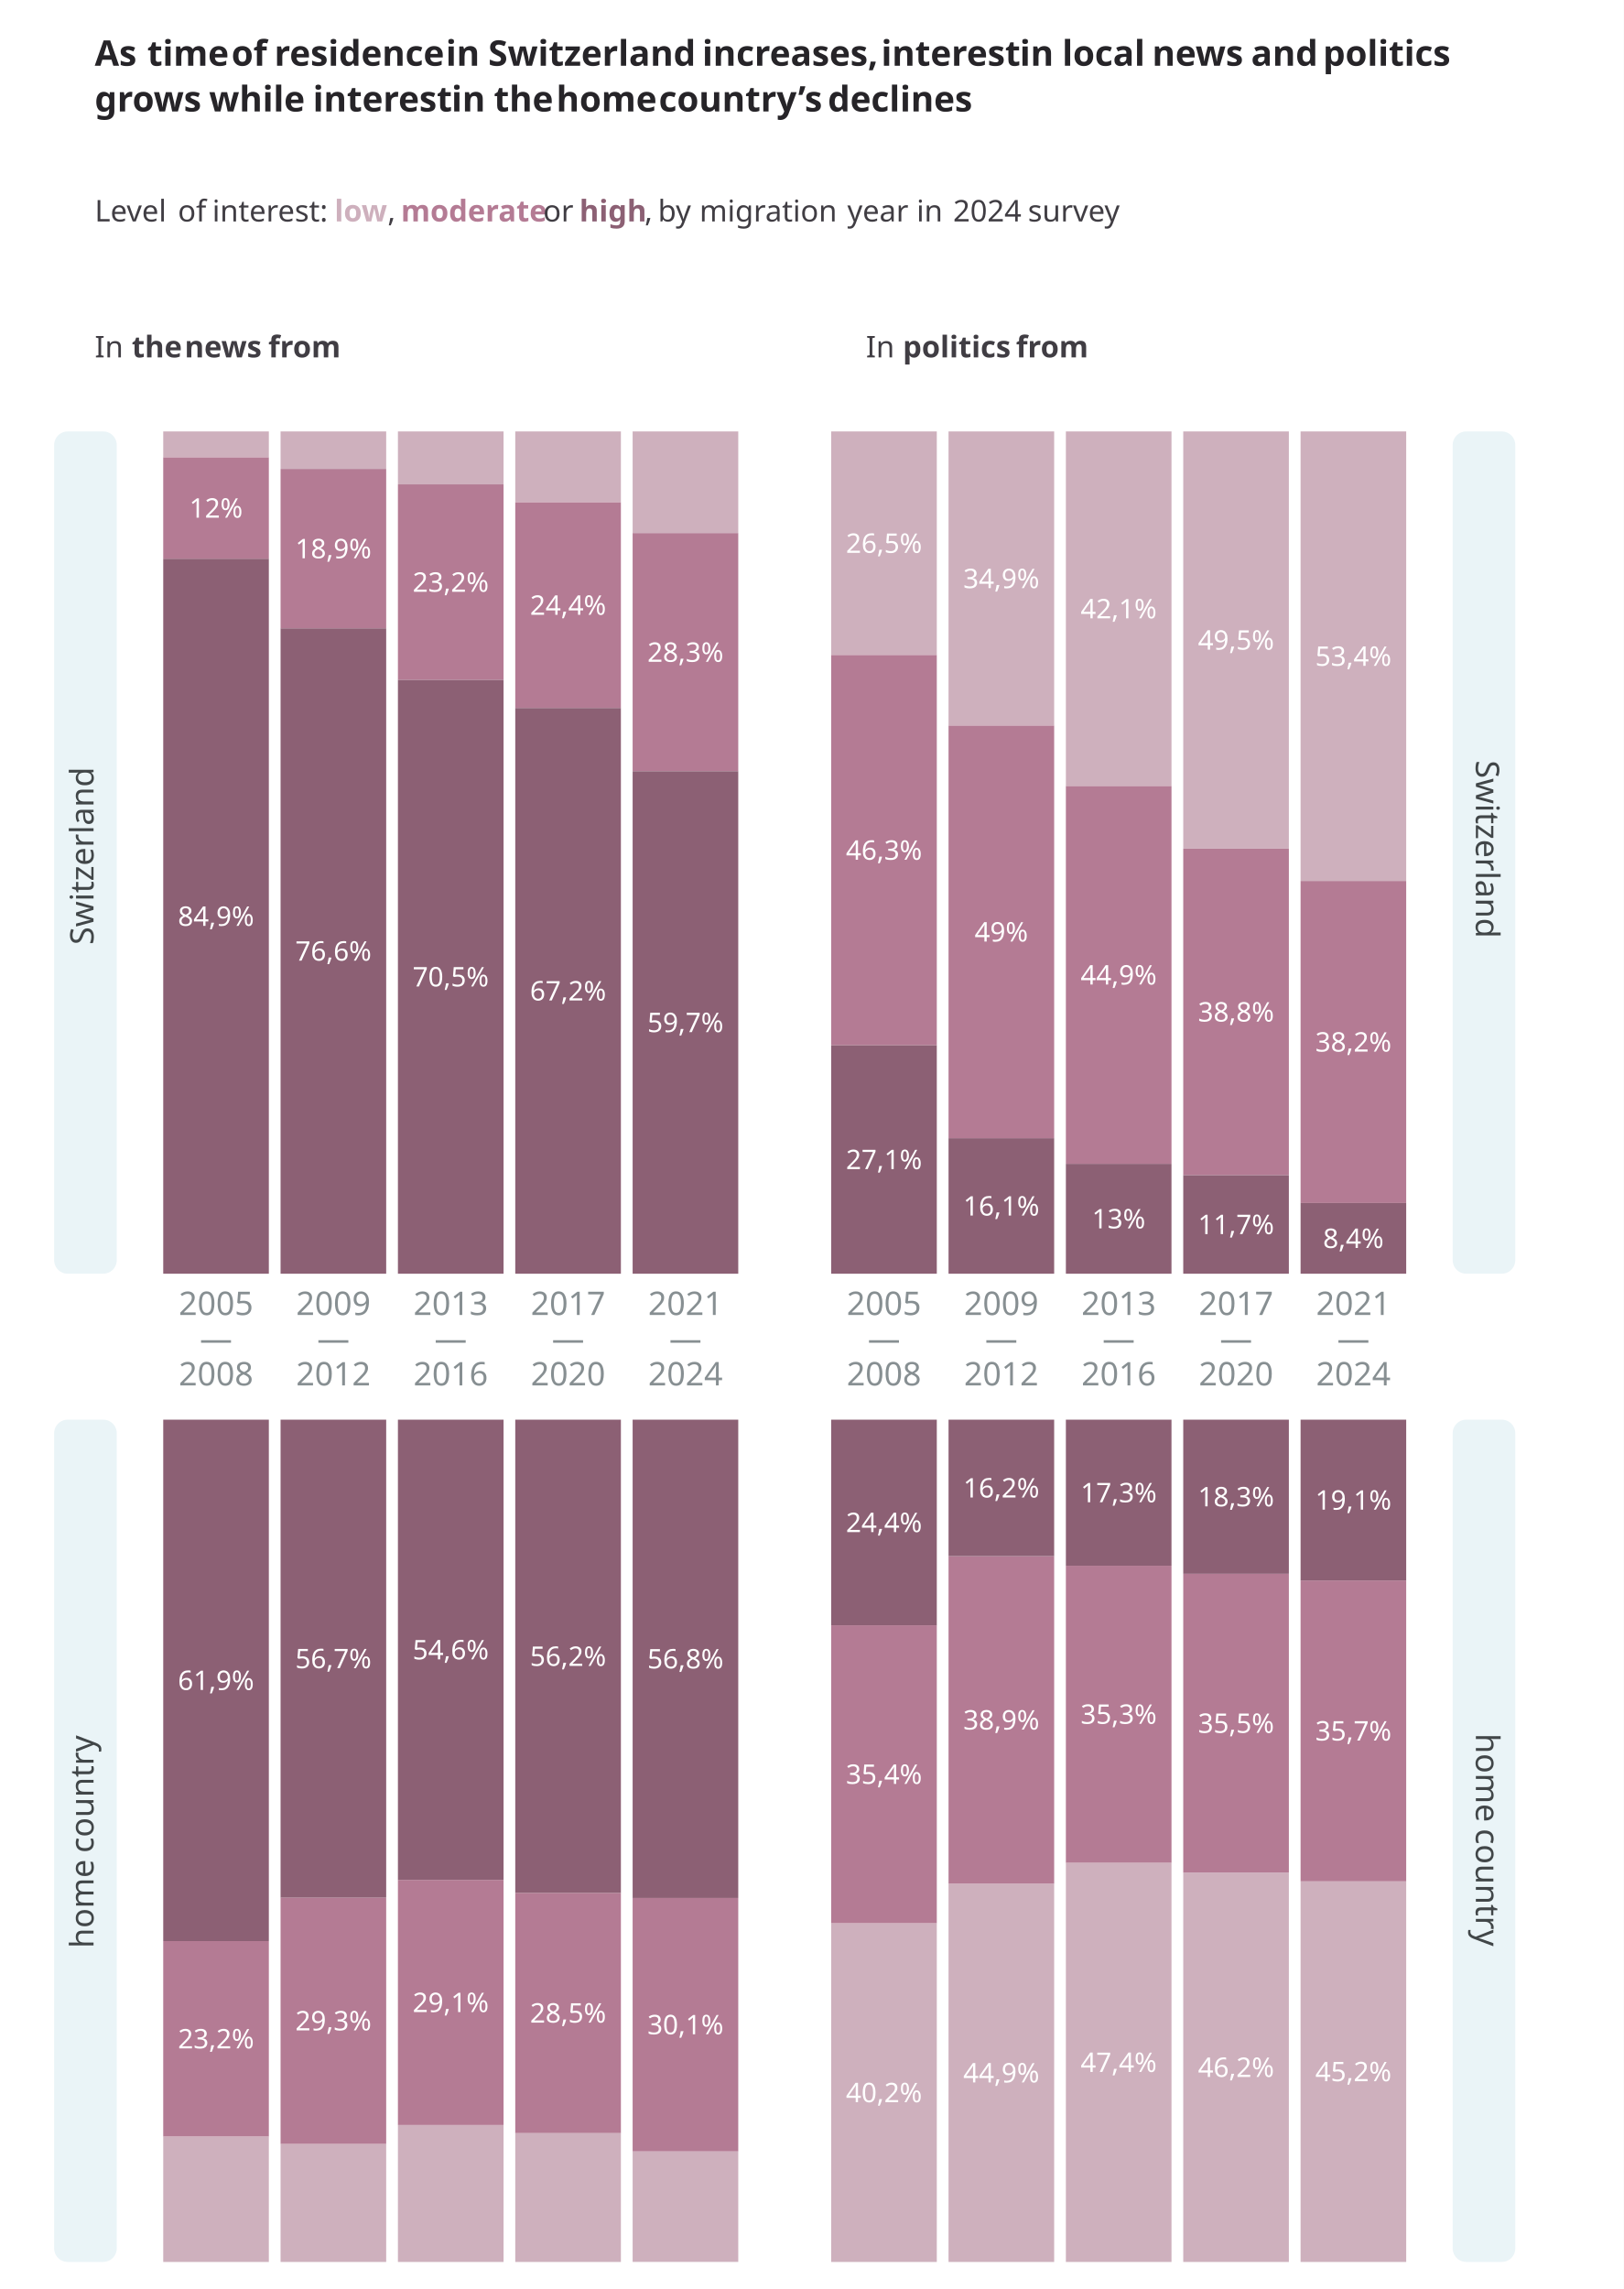
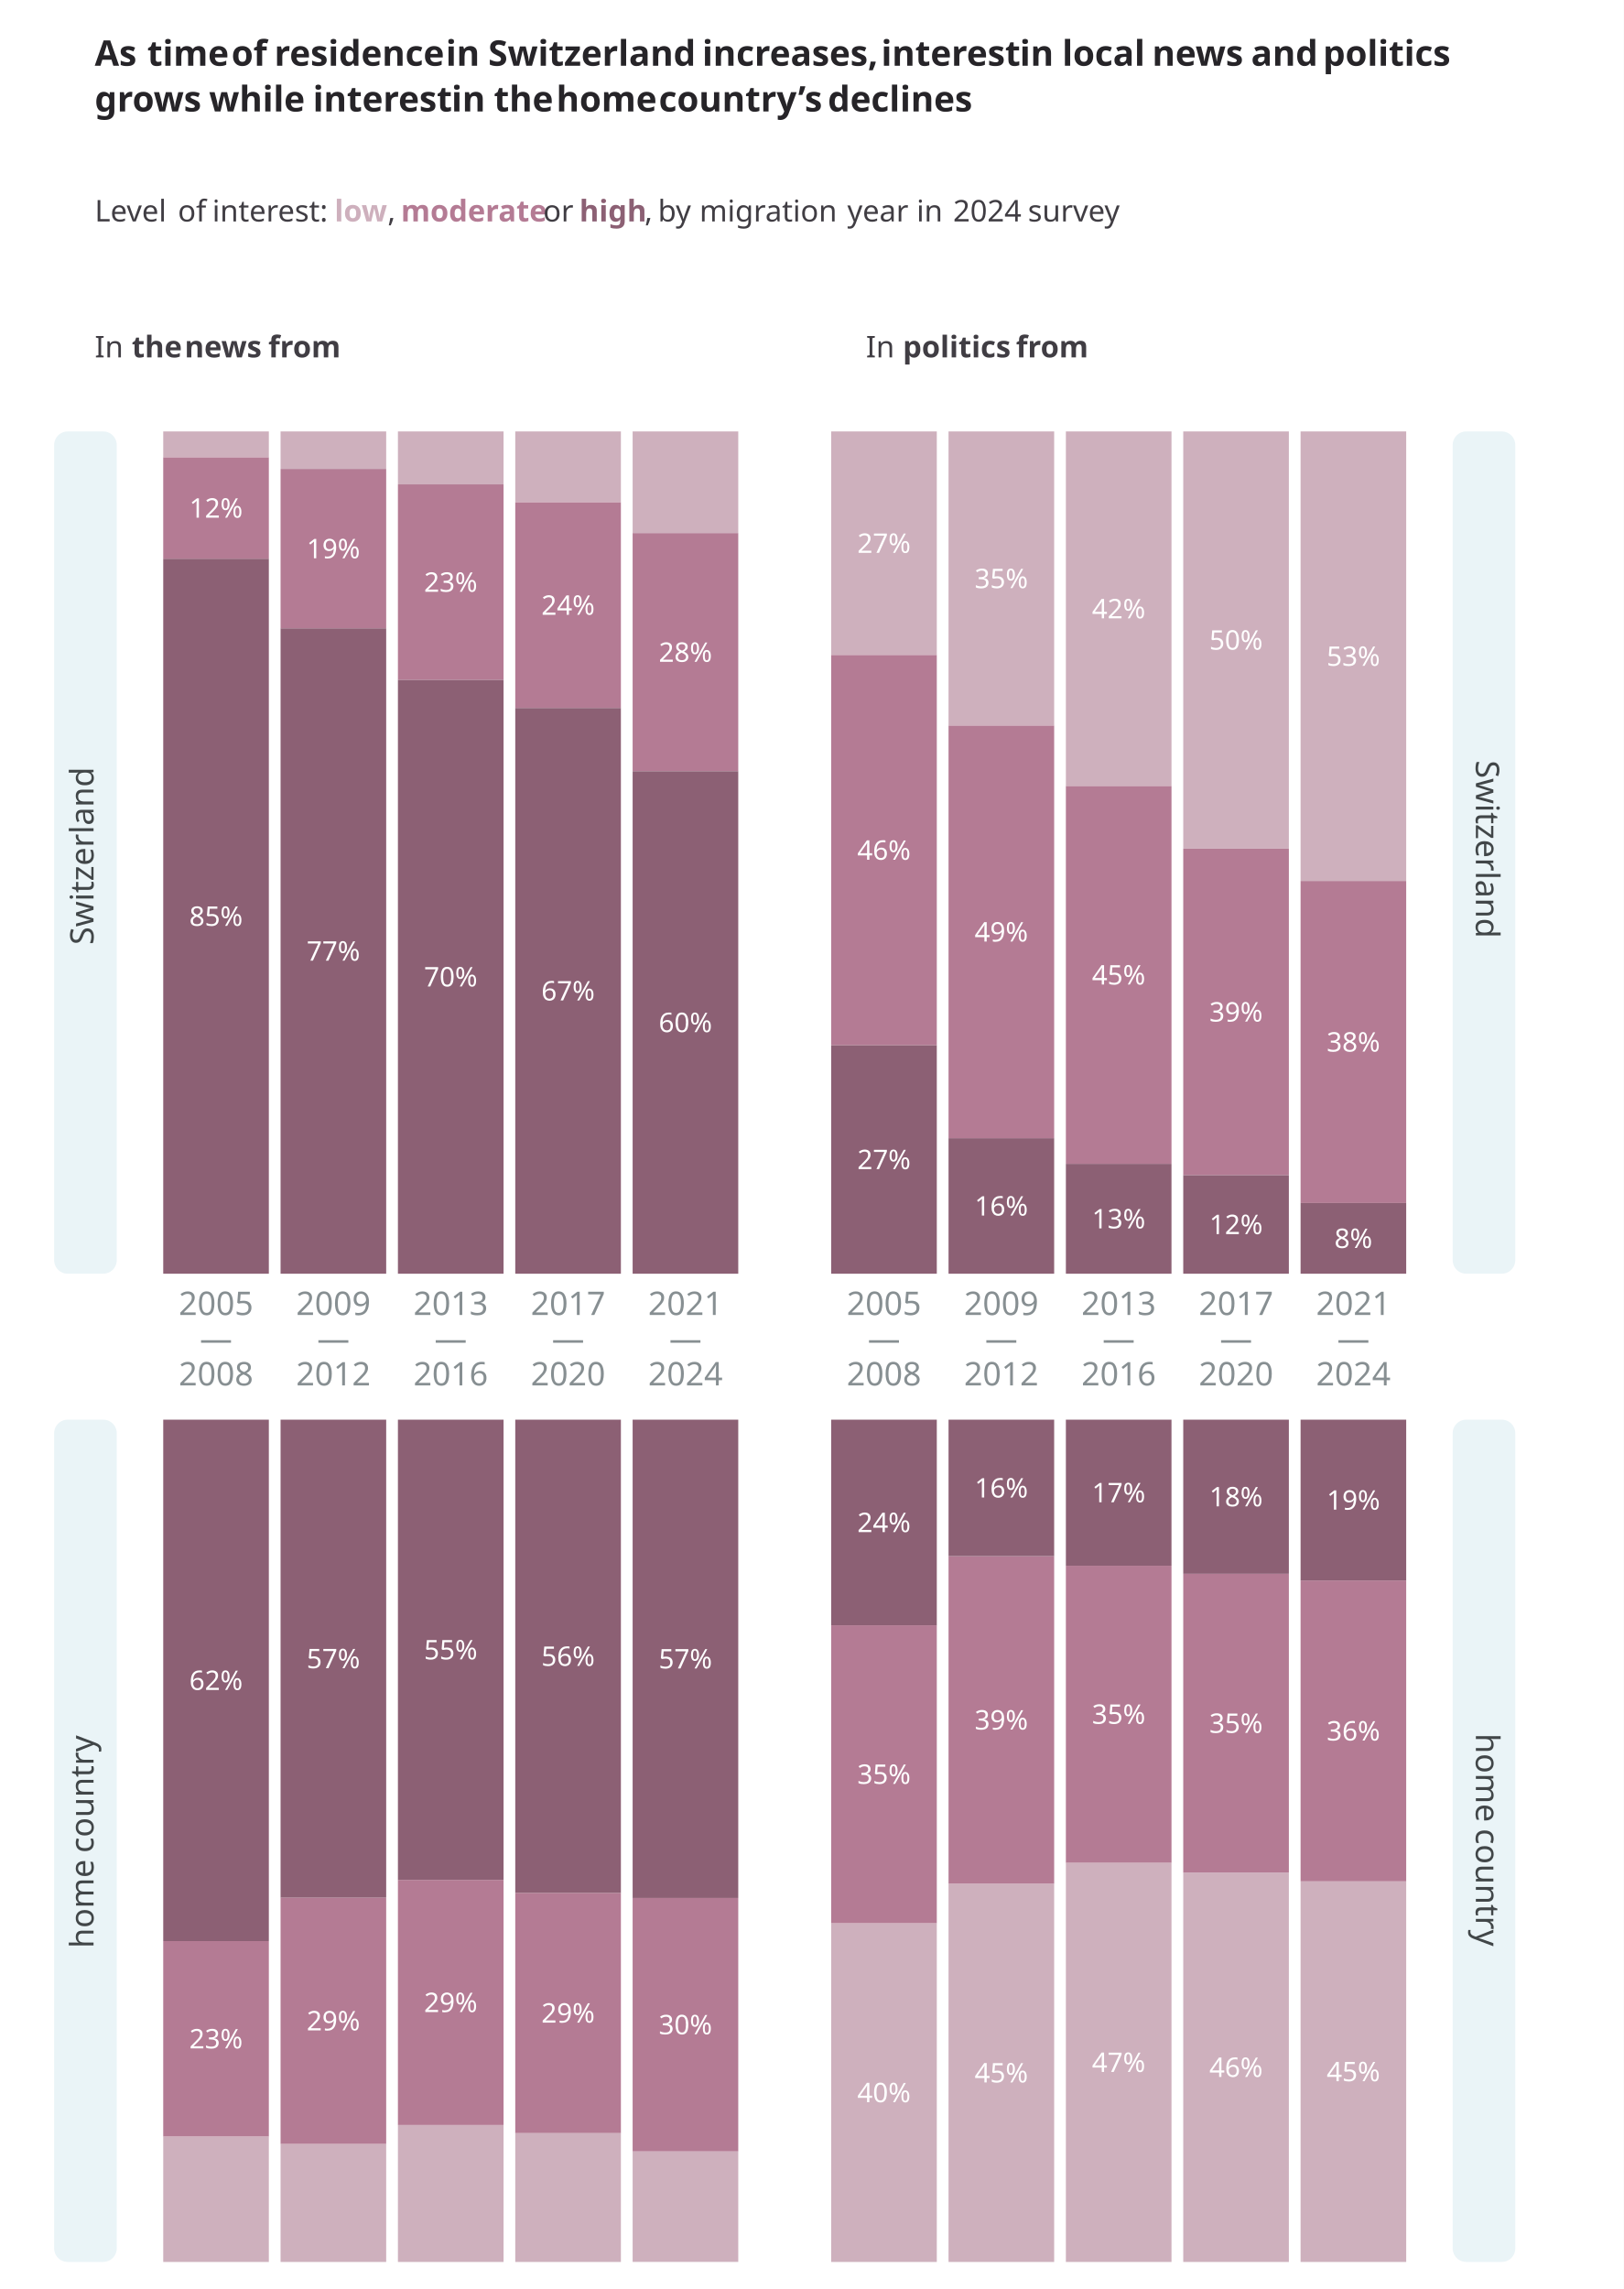
<svg xmlns="http://www.w3.org/2000/svg" width="597.60pt" height="842.40pt" viewBox="0 0 597.60 842.40">
  <g class="svglite">
    <defs>
      <style type="text/css">
    .svglite line, .svglite polyline, .svglite polygon, .svglite path, .svglite rect, .svglite circle {
      fill: none;
      stroke: #000000;
      stroke-linecap: round;
      stroke-linejoin: round;
      stroke-miterlimit: 10.00;
    }
    .svglite text {
      white-space: pre;
    }
    .svglite g.glyphgroup path {
      fill: inherit;
      stroke: none;
    }
  </style>
    </defs>
    <rect width="100%" height="100%" style="stroke: none; fill: #FFFFFF;" />
    <defs>
      <clipPath id="cpMC4wMHw1OTcuNjB8MC4wMHw4NDIuNDA=">
        <rect x="0.00" y="0.00" width="597.60" height="842.40" />
      </clipPath>
    </defs>
    <g clip-path="url(#cpMC4wMHw1OTcuNjB8MC4wMHw4NDIuNDA=)">
      <rect x="0.00" y="0.00" width="597.60" height="842.40" style="stroke-width: 0.00; stroke: none; fill: #FFFFFF;" />
    </g>
    <defs>
      <clipPath id="cpNTcuOTJ8NTE5Ljc2fDE1OC43OHw4MzIuNDQ=">
        <rect x="57.92" y="158.78" width="461.84" height="673.66" />
      </clipPath>
    </defs>
    <g clip-path="url(#cpNTcuOTJ8NTE5Ljc2fDE1OC43OHw4MzIuNDQ=)">
</g>
    <g clip-path="url(#cpMC4wMHw1OTcuNjB8MC4wMHw4NDIuNDA=)">
</g>
    <defs>
      <clipPath id="cpNTcuOTJ8MjczLjg5fDE1OC43OHw4MzIuNDQ=">
        <rect x="57.92" y="158.78" width="215.98" height="673.66" />
      </clipPath>
    </defs>
    <g clip-path="url(#cpNTcuOTJ8MjczLjg5fDE1OC43OHw4MzIuNDQ=)">
</g>
    <g clip-path="url(#cpMC4wMHw1OTcuNjB8MC4wMHw4NDIuNDA=)">
</g>
    <g clip-path="url(#cpNTcuOTJ8MjczLjg5fDE1OC43OHw4MzIuNDQ=)">
</g>
    <g clip-path="url(#cpMC4wMHw1OTcuNjB8MC4wMHw4NDIuNDA=)">
</g>
    <defs>
      <clipPath id="cpOS45NnwyOTMuODJ8MTA4Ljc2fDUyMi40Ng==">
        <rect x="9.96" y="108.76" width="283.86" height="413.70" />
      </clipPath>
    </defs>
    <g clip-path="url(#cpOS45NnwyOTMuODJ8MTA4Ljc2fDUyMi40Ng==)">
      <rect x="9.96" y="108.76" width="283.86" height="413.70" style="stroke-width: 0.00; stroke: none; fill: #FFFFFF;" />
    </g>
    <g clip-path="url(#cpMC4wMHw1OTcuNjB8MC4wMHw4NDIuNDA=)">
</g>
    <defs>
      <clipPath id="cpOS45NnwyOTMuODJ8NTIyLjQ2fDgzNy40Mg==">
        <rect x="9.96" y="522.46" width="283.86" height="314.96" />
      </clipPath>
    </defs>
    <g clip-path="url(#cpOS45NnwyOTMuODJ8NTIyLjQ2fDgzNy40Mg==)">
      <rect x="9.96" y="522.46" width="283.86" height="314.96" style="stroke-width: 0.00; stroke: none; fill: #FFFFFF;" />
    </g>
    <g clip-path="url(#cpMC4wMHw1OTcuNjB8MC4wMHw4NDIuNDA=)">
</g>
    <defs>
      <clipPath id="cpNTcuOTJ8MjczLjg5fDE1OC43OHw0NjguNzY=">
        <rect x="57.92" y="158.78" width="215.98" height="309.98" />
      </clipPath>
    </defs>
    <g clip-path="url(#cpNTcuOTJ8MjczLjg5fDE1OC43OHw0NjguNzY=)">
      <rect x="57.92" y="158.78" width="215.98" height="309.98" style="stroke-width: 0.00; stroke: none; fill: #FFFFFF;" />
      <rect x="60.08" y="158.78" width="38.88" height="9.53" style="stroke-width: 1.16; stroke: none; stroke-linecap: butt; stroke-linejoin: miter; fill: #CEB0BD;" />
      <rect x="60.08" y="168.31" width="38.88" height="37.32" style="stroke-width: 1.16; stroke: none; stroke-linecap: butt; stroke-linejoin: miter; fill: #B47B94;" />
      <rect x="60.08" y="205.63" width="38.88" height="263.13" style="stroke-width: 1.16; stroke: none; stroke-linecap: butt; stroke-linejoin: miter; fill: #8C6074;" />
      <rect x="103.27" y="158.78" width="38.88" height="13.80" style="stroke-width: 1.16; stroke: none; stroke-linecap: butt; stroke-linejoin: miter; fill: #CEB0BD;" />
      <rect x="103.27" y="172.58" width="38.88" height="58.66" style="stroke-width: 1.16; stroke: none; stroke-linecap: butt; stroke-linejoin: miter; fill: #B47B94;" />
      <rect x="103.27" y="231.24" width="38.88" height="237.51" style="stroke-width: 1.16; stroke: none; stroke-linecap: butt; stroke-linejoin: miter; fill: #8C6074;" />
      <rect x="146.47" y="158.78" width="38.88" height="19.48" style="stroke-width: 1.16; stroke: none; stroke-linecap: butt; stroke-linejoin: miter; fill: #CEB0BD;" />
      <rect x="146.47" y="178.26" width="38.88" height="71.97" style="stroke-width: 1.16; stroke: none; stroke-linecap: butt; stroke-linejoin: miter; fill: #B47B94;" />
      <rect x="146.47" y="250.23" width="38.88" height="218.53" style="stroke-width: 1.16; stroke: none; stroke-linecap: butt; stroke-linejoin: miter; fill: #8C6074;" />
      <rect x="189.66" y="158.78" width="38.88" height="26.08" style="stroke-width: 1.16; stroke: none; stroke-linecap: butt; stroke-linejoin: miter; fill: #CEB0BD;" />
      <rect x="189.66" y="184.86" width="38.88" height="75.69" style="stroke-width: 1.16; stroke: none; stroke-linecap: butt; stroke-linejoin: miter; fill: #B47B94;" />
      <rect x="189.66" y="260.55" width="38.88" height="208.20" style="stroke-width: 1.16; stroke: none; stroke-linecap: butt; stroke-linejoin: miter; fill: #8C6074;" />
      <rect x="232.86" y="158.78" width="38.88" height="37.41" style="stroke-width: 1.16; stroke: none; stroke-linecap: butt; stroke-linejoin: miter; fill: #CEB0BD;" />
      <rect x="232.86" y="196.19" width="38.88" height="87.65" style="stroke-width: 1.16; stroke: none; stroke-linecap: butt; stroke-linejoin: miter; fill: #B47B94;" />
      <rect x="232.86" y="283.84" width="38.88" height="184.91" style="stroke-width: 1.16; stroke: none; stroke-linecap: butt; stroke-linejoin: miter; fill: #8C6074;" />
      <text x="79.51" y="190.51" text-anchor="middle" style="font-size: 9.96px;fill: #FFFFFF; font-family: &quot;Roboto Slab&quot;;">12%</text>
-       <text x="79.51" y="340.73" text-anchor="middle" style="font-size: 9.96px;fill: #FFFFFF; font-family: &quot;Roboto Slab&quot;;">84,9%</text>
-       <text x="122.71" y="205.45" text-anchor="middle" style="font-size: 9.96px;fill: #FFFFFF; font-family: &quot;Roboto Slab&quot;;">18,9%</text>
-       <text x="122.71" y="353.54" text-anchor="middle" style="font-size: 9.96px;fill: #FFFFFF; font-family: &quot;Roboto Slab&quot;;">76,6%</text>
-       <text x="165.90" y="217.78" text-anchor="middle" style="font-size: 9.96px;fill: #FFFFFF; font-family: &quot;Roboto Slab&quot;;">23,2%</text>
-       <text x="165.90" y="363.03" text-anchor="middle" style="font-size: 9.96px;fill: #FFFFFF; font-family: &quot;Roboto Slab&quot;;">70,5%</text>
-       <text x="209.10" y="226.25" text-anchor="middle" style="font-size: 9.96px;fill: #FFFFFF; font-family: &quot;Roboto Slab&quot;;">24,4%</text>
-       <text x="209.10" y="368.19" text-anchor="middle" style="font-size: 9.96px;fill: #FFFFFF; font-family: &quot;Roboto Slab&quot;;">67,2%</text>
-       <text x="252.30" y="243.56" text-anchor="middle" style="font-size: 9.96px;fill: #FFFFFF; font-family: &quot;Roboto Slab&quot;;">28,3%</text>
-       <text x="252.30" y="379.84" text-anchor="middle" style="font-size: 9.96px;fill: #FFFFFF; font-family: &quot;Roboto Slab&quot;;">59,7%</text>
+       <text x="79.51" y="340.73" text-anchor="middle" style="font-size: 9.96px;fill: #FFFFFF; font-family: &quot;Roboto Slab&quot;;">85%</text>
+       <text x="122.71" y="205.45" text-anchor="middle" style="font-size: 9.96px;fill: #FFFFFF; font-family: &quot;Roboto Slab&quot;;">19%</text>
+       <text x="122.71" y="353.54" text-anchor="middle" style="font-size: 9.96px;fill: #FFFFFF; font-family: &quot;Roboto Slab&quot;;">77%</text>
+       <text x="165.90" y="217.78" text-anchor="middle" style="font-size: 9.96px;fill: #FFFFFF; font-family: &quot;Roboto Slab&quot;;">23%</text>
+       <text x="165.90" y="363.03" text-anchor="middle" style="font-size: 9.96px;fill: #FFFFFF; font-family: &quot;Roboto Slab&quot;;">70%</text>
+       <text x="209.10" y="226.25" text-anchor="middle" style="font-size: 9.96px;fill: #FFFFFF; font-family: &quot;Roboto Slab&quot;;">24%</text>
+       <text x="209.10" y="368.19" text-anchor="middle" style="font-size: 9.96px;fill: #FFFFFF; font-family: &quot;Roboto Slab&quot;;">67%</text>
+       <text x="252.30" y="243.56" text-anchor="middle" style="font-size: 9.96px;fill: #FFFFFF; font-family: &quot;Roboto Slab&quot;;">28%</text>
+       <text x="252.30" y="379.84" text-anchor="middle" style="font-size: 9.96px;fill: #FFFFFF; font-family: &quot;Roboto Slab&quot;;">60%</text>
    </g>
    <g clip-path="url(#cpMC4wMHw1OTcuNjB8MC4wMHw4NDIuNDA=)">
      <text x="79.51" y="483.95" text-anchor="middle" style="font-size: 12.00px;fill: #878F92; font-family: &quot;Roboto Slab&quot;;">2005</text>
      <text x="79.51" y="496.91" text-anchor="middle" style="font-size: 12.00px;fill: #878F92; font-family: &quot;Roboto Slab&quot;;">—</text>
      <text x="79.51" y="509.87" text-anchor="middle" style="font-size: 12.00px;fill: #878F92; font-family: &quot;Roboto Slab&quot;;">2008</text>
      <text x="122.71" y="483.95" text-anchor="middle" style="font-size: 12.00px;fill: #878F92; font-family: &quot;Roboto Slab&quot;;">2009</text>
      <text x="122.71" y="496.91" text-anchor="middle" style="font-size: 12.00px;fill: #878F92; font-family: &quot;Roboto Slab&quot;;">—</text>
      <text x="122.71" y="509.87" text-anchor="middle" style="font-size: 12.00px;fill: #878F92; font-family: &quot;Roboto Slab&quot;;">2012</text>
      <text x="165.90" y="483.95" text-anchor="middle" style="font-size: 12.00px;fill: #878F92; font-family: &quot;Roboto Slab&quot;;">2013</text>
      <text x="165.90" y="496.91" text-anchor="middle" style="font-size: 12.00px;fill: #878F92; font-family: &quot;Roboto Slab&quot;;">—</text>
      <text x="165.90" y="509.87" text-anchor="middle" style="font-size: 12.00px;fill: #878F92; font-family: &quot;Roboto Slab&quot;;">2016</text>
      <text x="209.10" y="483.95" text-anchor="middle" style="font-size: 12.00px;fill: #878F92; font-family: &quot;Roboto Slab&quot;;">2017</text>
      <text x="209.10" y="496.91" text-anchor="middle" style="font-size: 12.00px;fill: #878F92; font-family: &quot;Roboto Slab&quot;;">—</text>
      <text x="209.10" y="509.87" text-anchor="middle" style="font-size: 12.00px;fill: #878F92; font-family: &quot;Roboto Slab&quot;;">2020</text>
      <text x="252.30" y="483.95" text-anchor="middle" style="font-size: 12.00px;fill: #878F92; font-family: &quot;Roboto Slab&quot;;">2021</text>
      <text x="252.30" y="496.91" text-anchor="middle" style="font-size: 12.00px;fill: #878F92; font-family: &quot;Roboto Slab&quot;;">—</text>
      <text x="252.30" y="509.87" text-anchor="middle" style="font-size: 12.00px;fill: #878F92; font-family: &quot;Roboto Slab&quot;;">2024</text>
      <polygon points="42.97,463.77 42.97,163.76 42.97,163.96 42.94,163.16 42.78,162.37 42.49,161.62 42.09,160.93 41.58,160.31 40.98,159.78 40.31,159.35 39.57,159.03 38.79,158.84 37.99,158.78 37.99,158.78 24.91,158.78 24.91,158.78 24.11,158.84 23.33,159.03 22.59,159.35 21.91,159.78 21.31,160.31 20.81,160.93 20.41,161.62 20.12,162.37 19.96,163.16 19.93,163.76 19.93,463.77 19.96,463.17 19.93,463.98 20.03,464.77 20.25,465.54 20.59,466.27 21.05,466.93 21.60,467.50 22.24,467.98 22.95,468.36 23.71,468.61 24.51,468.74 24.91,468.76 37.99,468.76 37.59,468.74 38.39,468.74 39.18,468.61 39.94,468.36 40.65,467.98 41.29,467.50 41.85,466.93 42.30,466.27 42.65,465.54 42.87,464.77 42.97,463.98 " style="stroke-width: 1.07; stroke: none; fill: #EAF4F7;" />
      <text transform="translate(34.43,347.70) rotate(-90)" style="font-size: 12.00px; font-weight: 300;fill: #414648; font-family: &quot;Roboto Slab&quot;;">Switzerland</text>
      <text x="34.87" y="131.52" style="font-size: 11.00px;fill: #403D43; font-family: &quot;Roboto Slab&quot;;">In</text>
      <text x="48.50" y="131.52" style="font-size: 11.00px; font-weight: 800;fill: #403D43; font-family: &quot;Roboto Slab&quot;;">the</text>
      <text x="67.93" y="131.52" style="font-size: 11.00px; font-weight: 800;fill: #403D43; font-family: &quot;Roboto Slab&quot;;">news</text>
      <text x="98.75" y="131.52" style="font-size: 11.00px; font-weight: 800;fill: #403D43; font-family: &quot;Roboto Slab&quot;;">from</text>
    </g>
    <defs>
      <clipPath id="cpNTcuOTJ8MjczLjg5fDUyMi40Nnw4MzIuNDQ=">
        <rect x="57.92" y="522.46" width="215.98" height="309.98" />
      </clipPath>
    </defs>
    <g clip-path="url(#cpNTcuOTJ8MjczLjg5fDUyMi40Nnw4MzIuNDQ=)">
      <rect x="60.08" y="786.28" width="38.88" height="46.16" style="stroke-width: 1.16; stroke: none; stroke-linecap: butt; stroke-linejoin: miter; fill: #CEB0BD;" />
      <rect x="60.08" y="714.35" width="38.88" height="71.93" style="stroke-width: 1.16; stroke: none; stroke-linecap: butt; stroke-linejoin: miter; fill: #B47B94;" />
      <rect x="60.08" y="522.46" width="38.88" height="191.89" style="stroke-width: 1.16; stroke: none; stroke-linecap: butt; stroke-linejoin: miter; fill: #8C6074;" />
      <rect x="103.27" y="789.03" width="38.88" height="43.41" style="stroke-width: 1.16; stroke: none; stroke-linecap: butt; stroke-linejoin: miter; fill: #CEB0BD;" />
      <rect x="103.27" y="698.34" width="38.88" height="90.68" style="stroke-width: 1.16; stroke: none; stroke-linecap: butt; stroke-linejoin: miter; fill: #B47B94;" />
      <rect x="103.27" y="522.46" width="38.88" height="175.89" style="stroke-width: 1.16; stroke: none; stroke-linecap: butt; stroke-linejoin: miter; fill: #8C6074;" />
      <rect x="146.47" y="782.04" width="38.88" height="50.40" style="stroke-width: 1.16; stroke: none; stroke-linecap: butt; stroke-linejoin: miter; fill: #CEB0BD;" />
      <rect x="146.47" y="691.85" width="38.88" height="90.19" style="stroke-width: 1.16; stroke: none; stroke-linecap: butt; stroke-linejoin: miter; fill: #B47B94;" />
      <rect x="146.47" y="522.46" width="38.88" height="169.39" style="stroke-width: 1.16; stroke: none; stroke-linecap: butt; stroke-linejoin: miter; fill: #8C6074;" />
      <rect x="189.66" y="785.01" width="38.88" height="47.43" style="stroke-width: 1.16; stroke: none; stroke-linecap: butt; stroke-linejoin: miter; fill: #CEB0BD;" />
      <rect x="189.66" y="696.63" width="38.88" height="88.39" style="stroke-width: 1.16; stroke: none; stroke-linecap: butt; stroke-linejoin: miter; fill: #B47B94;" />
      <rect x="189.66" y="522.46" width="38.88" height="174.17" style="stroke-width: 1.16; stroke: none; stroke-linecap: butt; stroke-linejoin: miter; fill: #8C6074;" />
      <rect x="232.86" y="791.75" width="38.88" height="40.68" style="stroke-width: 1.16; stroke: none; stroke-linecap: butt; stroke-linejoin: miter; fill: #CEB0BD;" />
      <rect x="232.86" y="698.49" width="38.88" height="93.26" style="stroke-width: 1.16; stroke: none; stroke-linecap: butt; stroke-linejoin: miter; fill: #B47B94;" />
      <rect x="232.86" y="522.46" width="38.88" height="176.04" style="stroke-width: 1.16; stroke: none; stroke-linecap: butt; stroke-linejoin: miter; fill: #8C6074;" />
-       <text x="79.51" y="753.85" text-anchor="middle" style="font-size: 9.96px;fill: #FFFFFF; font-family: &quot;Roboto Slab&quot;;">23,2%</text>
-       <text x="79.51" y="621.94" text-anchor="middle" style="font-size: 9.96px;fill: #FFFFFF; font-family: &quot;Roboto Slab&quot;;">61,9%</text>
-       <text x="122.71" y="747.22" text-anchor="middle" style="font-size: 9.96px;fill: #FFFFFF; font-family: &quot;Roboto Slab&quot;;">29,3%</text>
-       <text x="122.71" y="613.94" text-anchor="middle" style="font-size: 9.96px;fill: #FFFFFF; font-family: &quot;Roboto Slab&quot;;">56,7%</text>
-       <text x="165.90" y="740.48" text-anchor="middle" style="font-size: 9.96px;fill: #FFFFFF; font-family: &quot;Roboto Slab&quot;;">29,1%</text>
-       <text x="165.90" y="610.69" text-anchor="middle" style="font-size: 9.96px;fill: #FFFFFF; font-family: &quot;Roboto Slab&quot;;">54,6%</text>
-       <text x="209.10" y="744.36" text-anchor="middle" style="font-size: 9.96px;fill: #FFFFFF; font-family: &quot;Roboto Slab&quot;;">28,5%</text>
-       <text x="209.10" y="613.08" text-anchor="middle" style="font-size: 9.96px;fill: #FFFFFF; font-family: &quot;Roboto Slab&quot;;">56,2%</text>
-       <text x="252.30" y="748.66" text-anchor="middle" style="font-size: 9.96px;fill: #FFFFFF; font-family: &quot;Roboto Slab&quot;;">30,1%</text>
-       <text x="252.30" y="614.02" text-anchor="middle" style="font-size: 9.96px;fill: #FFFFFF; font-family: &quot;Roboto Slab&quot;;">56,8%</text>
+       <text x="79.51" y="753.85" text-anchor="middle" style="font-size: 9.96px;fill: #FFFFFF; font-family: &quot;Roboto Slab&quot;;">23%</text>
+       <text x="79.51" y="621.94" text-anchor="middle" style="font-size: 9.96px;fill: #FFFFFF; font-family: &quot;Roboto Slab&quot;;">62%</text>
+       <text x="122.71" y="747.22" text-anchor="middle" style="font-size: 9.96px;fill: #FFFFFF; font-family: &quot;Roboto Slab&quot;;">29%</text>
+       <text x="122.71" y="613.94" text-anchor="middle" style="font-size: 9.96px;fill: #FFFFFF; font-family: &quot;Roboto Slab&quot;;">57%</text>
+       <text x="165.90" y="740.48" text-anchor="middle" style="font-size: 9.96px;fill: #FFFFFF; font-family: &quot;Roboto Slab&quot;;">29%</text>
+       <text x="165.90" y="610.69" text-anchor="middle" style="font-size: 9.96px;fill: #FFFFFF; font-family: &quot;Roboto Slab&quot;;">55%</text>
+       <text x="209.10" y="744.36" text-anchor="middle" style="font-size: 9.96px;fill: #FFFFFF; font-family: &quot;Roboto Slab&quot;;">29%</text>
+       <text x="209.10" y="613.08" text-anchor="middle" style="font-size: 9.96px;fill: #FFFFFF; font-family: &quot;Roboto Slab&quot;;">56%</text>
+       <text x="252.30" y="748.66" text-anchor="middle" style="font-size: 9.96px;fill: #FFFFFF; font-family: &quot;Roboto Slab&quot;;">30%</text>
+       <text x="252.30" y="614.02" text-anchor="middle" style="font-size: 9.96px;fill: #FFFFFF; font-family: &quot;Roboto Slab&quot;;">57%</text>
      <rect x="57.92" y="522.46" width="215.98" height="309.98" style="stroke-width: 0.00; stroke: none;" />
    </g>
    <g clip-path="url(#cpMC4wMHw1OTcuNjB8MC4wMHw4NDIuNDA=)">
      <polygon points="42.97,827.46 42.97,527.44 42.97,527.64 42.94,526.84 42.78,526.05 42.49,525.30 42.09,524.61 41.58,523.99 40.98,523.46 40.31,523.03 39.57,522.71 38.79,522.52 37.99,522.46 37.99,522.46 24.91,522.46 24.91,522.46 24.11,522.52 23.33,522.71 22.59,523.03 21.91,523.46 21.31,523.99 20.81,524.61 20.41,525.30 20.12,526.05 19.96,526.84 19.93,527.44 19.93,827.46 19.96,826.86 19.93,827.66 20.03,828.45 20.25,829.22 20.59,829.95 21.05,830.61 21.60,831.18 22.24,831.67 22.95,832.04 23.71,832.29 24.51,832.42 24.91,832.44 37.99,832.44 37.59,832.42 38.39,832.42 39.18,832.29 39.94,832.04 40.65,831.67 41.29,831.18 41.85,830.61 42.30,829.95 42.65,829.22 42.87,828.45 42.97,827.66 " style="stroke-width: 1.07; stroke: none; fill: #EAF4F7;" />
      <text transform="translate(34.43,716.97) rotate(-90)" style="font-size: 12.00px; font-weight: 300;fill: #414648; font-family: &quot;Roboto Slab&quot;;">home</text>
      <text transform="translate(34.43,681.90) rotate(-90)" style="font-size: 12.00px; font-weight: 300;fill: #414648; font-family: &quot;Roboto Slab&quot;;">country</text>
    </g>
    <defs>
      <clipPath id="cpMzAzLjc4fDUxOS43NnwxNTguNzh8ODMyLjQ0">
        <rect x="303.78" y="158.78" width="215.98" height="673.66" />
      </clipPath>
    </defs>
    <g clip-path="url(#cpMzAzLjc4fDUxOS43NnwxNTguNzh8ODMyLjQ0)">
</g>
    <g clip-path="url(#cpMC4wMHw1OTcuNjB8MC4wMHw4NDIuNDA=)">
</g>
    <g clip-path="url(#cpMzAzLjc4fDUxOS43NnwxNTguNzh8ODMyLjQ0)">
</g>
    <g clip-path="url(#cpMC4wMHw1OTcuNjB8MC4wMHw4NDIuNDA=)">
</g>
    <defs>
      <clipPath id="cpMjkzLjgyfDU3Ny42N3wxMDguNzZ8NTIyLjQ2">
        <rect x="293.82" y="108.76" width="283.86" height="413.70" />
      </clipPath>
    </defs>
    <g clip-path="url(#cpMjkzLjgyfDU3Ny42N3wxMDguNzZ8NTIyLjQ2)">
      <rect x="293.82" y="108.76" width="283.86" height="413.70" style="stroke-width: 0.00; stroke: none; fill: #FFFFFF;" />
    </g>
    <g clip-path="url(#cpMC4wMHw1OTcuNjB8MC4wMHw4NDIuNDA=)">
</g>
    <defs>
      <clipPath id="cpMjkzLjgyfDU3Ny42N3w1MjIuNDZ8ODM3LjQy">
        <rect x="293.82" y="522.46" width="283.86" height="314.96" />
      </clipPath>
    </defs>
    <g clip-path="url(#cpMjkzLjgyfDU3Ny42N3w1MjIuNDZ8ODM3LjQy)">
      <rect x="293.82" y="522.46" width="283.86" height="314.96" style="stroke-width: 0.00; stroke: none; fill: #FFFFFF;" />
    </g>
    <g clip-path="url(#cpMC4wMHw1OTcuNjB8MC4wMHw4NDIuNDA=)">
</g>
    <defs>
      <clipPath id="cpMzAzLjc4fDUxOS43NnwxNTguNzh8NDY4Ljc2">
        <rect x="303.78" y="158.78" width="215.98" height="309.98" />
      </clipPath>
    </defs>
    <g clip-path="url(#cpMzAzLjc4fDUxOS43NnwxNTguNzh8NDY4Ljc2)">
      <rect x="303.78" y="158.78" width="215.98" height="309.98" style="stroke-width: 0.00; stroke: none; fill: #FFFFFF;" />
      <rect x="305.94" y="158.78" width="38.88" height="82.29" style="stroke-width: 1.16; stroke: none; stroke-linecap: butt; stroke-linejoin: miter; fill: #CEB0BD;" />
      <rect x="305.94" y="241.06" width="38.88" height="143.61" style="stroke-width: 1.16; stroke: none; stroke-linecap: butt; stroke-linejoin: miter; fill: #B47B94;" />
      <rect x="305.94" y="384.68" width="38.88" height="84.08" style="stroke-width: 1.16; stroke: none; stroke-linecap: butt; stroke-linejoin: miter; fill: #8C6074;" />
      <rect x="349.14" y="158.78" width="38.88" height="108.27" style="stroke-width: 1.16; stroke: none; stroke-linecap: butt; stroke-linejoin: miter; fill: #CEB0BD;" />
      <rect x="349.14" y="267.04" width="38.88" height="151.85" style="stroke-width: 1.16; stroke: none; stroke-linecap: butt; stroke-linejoin: miter; fill: #B47B94;" />
      <rect x="349.14" y="418.89" width="38.88" height="49.87" style="stroke-width: 1.16; stroke: none; stroke-linecap: butt; stroke-linejoin: miter; fill: #8C6074;" />
      <rect x="392.33" y="158.78" width="38.88" height="130.49" style="stroke-width: 1.16; stroke: none; stroke-linecap: butt; stroke-linejoin: miter; fill: #CEB0BD;" />
      <rect x="392.33" y="289.27" width="38.88" height="139.04" style="stroke-width: 1.16; stroke: none; stroke-linecap: butt; stroke-linejoin: miter; fill: #B47B94;" />
      <rect x="392.33" y="428.31" width="38.88" height="40.45" style="stroke-width: 1.16; stroke: none; stroke-linecap: butt; stroke-linejoin: miter; fill: #8C6074;" />
      <rect x="435.53" y="158.78" width="38.88" height="153.54" style="stroke-width: 1.16; stroke: none; stroke-linecap: butt; stroke-linejoin: miter; fill: #CEB0BD;" />
      <rect x="435.53" y="312.32" width="38.88" height="120.18" style="stroke-width: 1.16; stroke: none; stroke-linecap: butt; stroke-linejoin: miter; fill: #B47B94;" />
      <rect x="435.53" y="432.50" width="38.88" height="36.26" style="stroke-width: 1.16; stroke: none; stroke-linecap: butt; stroke-linejoin: miter; fill: #8C6074;" />
      <rect x="478.72" y="158.78" width="38.88" height="165.44" style="stroke-width: 1.16; stroke: none; stroke-linecap: butt; stroke-linejoin: miter; fill: #CEB0BD;" />
      <rect x="478.72" y="324.22" width="38.88" height="118.51" style="stroke-width: 1.16; stroke: none; stroke-linecap: butt; stroke-linejoin: miter; fill: #B47B94;" />
      <rect x="478.72" y="442.73" width="38.88" height="26.03" style="stroke-width: 1.16; stroke: none; stroke-linecap: butt; stroke-linejoin: miter; fill: #8C6074;" />
-       <text x="325.38" y="203.46" text-anchor="middle" style="font-size: 9.96px;fill: #FFFFFF; font-family: &quot;Roboto Slab&quot;;">26,5%</text>
-       <text x="325.38" y="316.41" text-anchor="middle" style="font-size: 9.96px;fill: #FFFFFF; font-family: &quot;Roboto Slab&quot;;">46,3%</text>
-       <text x="325.38" y="430.26" text-anchor="middle" style="font-size: 9.96px;fill: #FFFFFF; font-family: &quot;Roboto Slab&quot;;">27,1%</text>
-       <text x="368.57" y="216.45" text-anchor="middle" style="font-size: 9.96px;fill: #FFFFFF; font-family: &quot;Roboto Slab&quot;;">34,9%</text>
+       <text x="325.38" y="203.46" text-anchor="middle" style="font-size: 9.96px;fill: #FFFFFF; font-family: &quot;Roboto Slab&quot;;">27%</text>
+       <text x="325.38" y="316.41" text-anchor="middle" style="font-size: 9.96px;fill: #FFFFFF; font-family: &quot;Roboto Slab&quot;;">46%</text>
+       <text x="325.38" y="430.26" text-anchor="middle" style="font-size: 9.96px;fill: #FFFFFF; font-family: &quot;Roboto Slab&quot;;">27%</text>
+       <text x="368.57" y="216.45" text-anchor="middle" style="font-size: 9.96px;fill: #FFFFFF; font-family: &quot;Roboto Slab&quot;;">35%</text>
      <text x="368.57" y="346.50" text-anchor="middle" style="font-size: 9.96px;fill: #FFFFFF; font-family: &quot;Roboto Slab&quot;;">49%</text>
-       <text x="368.57" y="447.36" text-anchor="middle" style="font-size: 9.96px;fill: #FFFFFF; font-family: &quot;Roboto Slab&quot;;">16,1%</text>
-       <text x="411.77" y="227.56" text-anchor="middle" style="font-size: 9.96px;fill: #FFFFFF; font-family: &quot;Roboto Slab&quot;;">42,1%</text>
-       <text x="411.77" y="362.33" text-anchor="middle" style="font-size: 9.96px;fill: #FFFFFF; font-family: &quot;Roboto Slab&quot;;">44,9%</text>
+       <text x="368.57" y="447.36" text-anchor="middle" style="font-size: 9.96px;fill: #FFFFFF; font-family: &quot;Roboto Slab&quot;;">16%</text>
+       <text x="411.77" y="227.56" text-anchor="middle" style="font-size: 9.96px;fill: #FFFFFF; font-family: &quot;Roboto Slab&quot;;">42%</text>
+       <text x="411.77" y="362.33" text-anchor="middle" style="font-size: 9.96px;fill: #FFFFFF; font-family: &quot;Roboto Slab&quot;;">45%</text>
      <text x="411.77" y="452.07" text-anchor="middle" style="font-size: 9.96px;fill: #FFFFFF; font-family: &quot;Roboto Slab&quot;;">13%</text>
-       <text x="454.97" y="239.09" text-anchor="middle" style="font-size: 9.96px;fill: #FFFFFF; font-family: &quot;Roboto Slab&quot;;">49,5%</text>
-       <text x="454.97" y="375.95" text-anchor="middle" style="font-size: 9.96px;fill: #FFFFFF; font-family: &quot;Roboto Slab&quot;;">38,8%</text>
-       <text x="454.97" y="454.17" text-anchor="middle" style="font-size: 9.96px;fill: #FFFFFF; font-family: &quot;Roboto Slab&quot;;">11,7%</text>
-       <text x="498.16" y="245.04" text-anchor="middle" style="font-size: 9.96px;fill: #FFFFFF; font-family: &quot;Roboto Slab&quot;;">53,4%</text>
-       <text x="498.16" y="387.01" text-anchor="middle" style="font-size: 9.96px;fill: #FFFFFF; font-family: &quot;Roboto Slab&quot;;">38,2%</text>
-       <text x="498.16" y="459.28" text-anchor="middle" style="font-size: 9.96px;fill: #FFFFFF; font-family: &quot;Roboto Slab&quot;;">8,4%</text>
+       <text x="454.97" y="239.09" text-anchor="middle" style="font-size: 9.96px;fill: #FFFFFF; font-family: &quot;Roboto Slab&quot;;">50%</text>
+       <text x="454.97" y="375.95" text-anchor="middle" style="font-size: 9.96px;fill: #FFFFFF; font-family: &quot;Roboto Slab&quot;;">39%</text>
+       <text x="454.97" y="454.17" text-anchor="middle" style="font-size: 9.96px;fill: #FFFFFF; font-family: &quot;Roboto Slab&quot;;">12%</text>
+       <text x="498.16" y="245.04" text-anchor="middle" style="font-size: 9.96px;fill: #FFFFFF; font-family: &quot;Roboto Slab&quot;;">53%</text>
+       <text x="498.16" y="387.01" text-anchor="middle" style="font-size: 9.96px;fill: #FFFFFF; font-family: &quot;Roboto Slab&quot;;">38%</text>
+       <text x="498.16" y="459.28" text-anchor="middle" style="font-size: 9.96px;fill: #FFFFFF; font-family: &quot;Roboto Slab&quot;;">8%</text>
    </g>
    <g clip-path="url(#cpMC4wMHw1OTcuNjB8MC4wMHw4NDIuNDA=)">
      <text x="325.38" y="483.95" text-anchor="middle" style="font-size: 12.00px;fill: #878F92; font-family: &quot;Roboto Slab&quot;;">2005</text>
      <text x="325.38" y="496.91" text-anchor="middle" style="font-size: 12.00px;fill: #878F92; font-family: &quot;Roboto Slab&quot;;">—</text>
      <text x="325.38" y="509.87" text-anchor="middle" style="font-size: 12.00px;fill: #878F92; font-family: &quot;Roboto Slab&quot;;">2008</text>
      <text x="368.57" y="483.95" text-anchor="middle" style="font-size: 12.00px;fill: #878F92; font-family: &quot;Roboto Slab&quot;;">2009</text>
      <text x="368.57" y="496.91" text-anchor="middle" style="font-size: 12.00px;fill: #878F92; font-family: &quot;Roboto Slab&quot;;">—</text>
      <text x="368.57" y="509.87" text-anchor="middle" style="font-size: 12.00px;fill: #878F92; font-family: &quot;Roboto Slab&quot;;">2012</text>
      <text x="411.77" y="483.95" text-anchor="middle" style="font-size: 12.00px;fill: #878F92; font-family: &quot;Roboto Slab&quot;;">2013</text>
      <text x="411.77" y="496.91" text-anchor="middle" style="font-size: 12.00px;fill: #878F92; font-family: &quot;Roboto Slab&quot;;">—</text>
      <text x="411.77" y="509.87" text-anchor="middle" style="font-size: 12.00px;fill: #878F92; font-family: &quot;Roboto Slab&quot;;">2016</text>
      <text x="454.97" y="483.95" text-anchor="middle" style="font-size: 12.00px;fill: #878F92; font-family: &quot;Roboto Slab&quot;;">2017</text>
      <text x="454.97" y="496.91" text-anchor="middle" style="font-size: 12.00px;fill: #878F92; font-family: &quot;Roboto Slab&quot;;">—</text>
      <text x="454.97" y="509.87" text-anchor="middle" style="font-size: 12.00px;fill: #878F92; font-family: &quot;Roboto Slab&quot;;">2020</text>
      <text x="498.16" y="483.95" text-anchor="middle" style="font-size: 12.00px;fill: #878F92; font-family: &quot;Roboto Slab&quot;;">2021</text>
      <text x="498.16" y="496.91" text-anchor="middle" style="font-size: 12.00px;fill: #878F92; font-family: &quot;Roboto Slab&quot;;">—</text>
      <text x="498.16" y="509.87" text-anchor="middle" style="font-size: 12.00px;fill: #878F92; font-family: &quot;Roboto Slab&quot;;">2024</text>
      <polygon points="534.70,163.76 534.70,463.77 534.71,463.57 534.74,464.38 534.90,465.16 535.18,465.91 535.58,466.60 536.09,467.23 536.69,467.76 537.37,468.19 538.11,468.50 538.88,468.69 539.68,468.76 539.68,468.76 552.77,468.76 552.77,468.76 553.57,468.69 554.35,468.50 555.08,468.19 555.76,467.76 556.36,467.23 556.87,466.60 557.27,465.91 557.55,465.16 557.71,464.38 557.75,463.77 557.75,163.76 557.71,164.36 557.75,163.56 557.65,162.76 557.43,161.99 557.08,161.27 556.63,160.61 556.07,160.03 555.43,159.55 554.72,159.18 553.96,158.92 553.17,158.79 552.77,158.78 539.68,158.78 540.08,158.79 539.28,158.79 538.49,158.92 537.73,159.18 537.02,159.55 536.38,160.03 535.83,160.61 535.37,161.27 535.03,161.99 534.80,162.76 534.71,163.56 " style="stroke-width: 1.07; stroke: none; fill: #EAF4F7;" />
      <text transform="translate(543.24,279.83) rotate(90)" style="font-size: 12.00px; font-weight: 300;fill: #414648; font-family: &quot;Roboto Slab&quot;;">Switzerland</text>
      <text x="318.73" y="131.52" style="font-size: 11.00px;fill: #403D43; font-family: &quot;Roboto Slab&quot;;">In</text>
      <text x="332.30" y="131.52" style="font-size: 11.00px; font-weight: 800;fill: #403D43; font-family: &quot;Roboto Slab&quot;;">politics</text>
      <text x="373.97" y="131.52" style="font-size: 11.00px; font-weight: 800;fill: #403D43; font-family: &quot;Roboto Slab&quot;;">from</text>
    </g>
    <defs>
      <clipPath id="cpMzAzLjc4fDUxOS43Nnw1MjIuNDZ8ODMyLjQ0">
        <rect x="303.78" y="522.46" width="215.98" height="309.98" />
      </clipPath>
    </defs>
    <g clip-path="url(#cpMzAzLjc4fDUxOS43Nnw1MjIuNDZ8ODMyLjQ0)">
      <rect x="305.94" y="707.80" width="38.88" height="124.64" style="stroke-width: 1.16; stroke: none; stroke-linecap: butt; stroke-linejoin: miter; fill: #CEB0BD;" />
      <rect x="305.94" y="598.13" width="38.88" height="109.66" style="stroke-width: 1.16; stroke: none; stroke-linecap: butt; stroke-linejoin: miter; fill: #B47B94;" />
      <rect x="305.94" y="522.46" width="38.88" height="75.68" style="stroke-width: 1.16; stroke: none; stroke-linecap: butt; stroke-linejoin: miter; fill: #8C6074;" />
      <rect x="349.14" y="693.24" width="38.88" height="139.20" style="stroke-width: 1.16; stroke: none; stroke-linecap: butt; stroke-linejoin: miter; fill: #CEB0BD;" />
      <rect x="349.14" y="572.70" width="38.88" height="120.54" style="stroke-width: 1.16; stroke: none; stroke-linecap: butt; stroke-linejoin: miter; fill: #B47B94;" />
      <rect x="349.14" y="522.46" width="38.88" height="50.24" style="stroke-width: 1.16; stroke: none; stroke-linecap: butt; stroke-linejoin: miter; fill: #8C6074;" />
      <rect x="392.33" y="685.52" width="38.88" height="146.92" style="stroke-width: 1.16; stroke: none; stroke-linecap: butt; stroke-linejoin: miter; fill: #CEB0BD;" />
      <rect x="392.33" y="576.21" width="38.88" height="109.32" style="stroke-width: 1.16; stroke: none; stroke-linecap: butt; stroke-linejoin: miter; fill: #B47B94;" />
      <rect x="392.33" y="522.46" width="38.88" height="53.75" style="stroke-width: 1.16; stroke: none; stroke-linecap: butt; stroke-linejoin: miter; fill: #8C6074;" />
      <rect x="435.53" y="689.19" width="38.88" height="143.25" style="stroke-width: 1.16; stroke: none; stroke-linecap: butt; stroke-linejoin: miter; fill: #CEB0BD;" />
      <rect x="435.53" y="579.20" width="38.88" height="109.99" style="stroke-width: 1.16; stroke: none; stroke-linecap: butt; stroke-linejoin: miter; fill: #B47B94;" />
      <rect x="435.53" y="522.46" width="38.88" height="56.74" style="stroke-width: 1.16; stroke: none; stroke-linecap: butt; stroke-linejoin: miter; fill: #8C6074;" />
      <rect x="478.72" y="692.37" width="38.88" height="140.07" style="stroke-width: 1.16; stroke: none; stroke-linecap: butt; stroke-linejoin: miter; fill: #CEB0BD;" />
      <rect x="478.72" y="581.65" width="38.88" height="110.72" style="stroke-width: 1.16; stroke: none; stroke-linecap: butt; stroke-linejoin: miter; fill: #B47B94;" />
      <rect x="478.72" y="522.46" width="38.88" height="59.20" style="stroke-width: 1.16; stroke: none; stroke-linecap: butt; stroke-linejoin: miter; fill: #8C6074;" />
-       <text x="325.38" y="773.66" text-anchor="middle" style="font-size: 9.96px;fill: #FFFFFF; font-family: &quot;Roboto Slab&quot;;">40,2%</text>
-       <text x="325.38" y="656.50" text-anchor="middle" style="font-size: 9.96px;fill: #FFFFFF; font-family: &quot;Roboto Slab&quot;;">35,4%</text>
-       <text x="325.38" y="563.84" text-anchor="middle" style="font-size: 9.96px;fill: #FFFFFF; font-family: &quot;Roboto Slab&quot;;">24,4%</text>
-       <text x="368.57" y="766.38" text-anchor="middle" style="font-size: 9.96px;fill: #FFFFFF; font-family: &quot;Roboto Slab&quot;;">44,9%</text>
-       <text x="368.57" y="636.51" text-anchor="middle" style="font-size: 9.96px;fill: #FFFFFF; font-family: &quot;Roboto Slab&quot;;">38,9%</text>
-       <text x="368.57" y="551.12" text-anchor="middle" style="font-size: 9.96px;fill: #FFFFFF; font-family: &quot;Roboto Slab&quot;;">16,2%</text>
-       <text x="411.77" y="762.52" text-anchor="middle" style="font-size: 9.96px;fill: #FFFFFF; font-family: &quot;Roboto Slab&quot;;">47,4%</text>
-       <text x="411.77" y="634.40" text-anchor="middle" style="font-size: 9.96px;fill: #FFFFFF; font-family: &quot;Roboto Slab&quot;;">35,3%</text>
-       <text x="411.77" y="552.87" text-anchor="middle" style="font-size: 9.96px;fill: #FFFFFF; font-family: &quot;Roboto Slab&quot;;">17,3%</text>
-       <text x="454.97" y="764.35" text-anchor="middle" style="font-size: 9.96px;fill: #FFFFFF; font-family: &quot;Roboto Slab&quot;;">46,2%</text>
-       <text x="454.97" y="637.73" text-anchor="middle" style="font-size: 9.96px;fill: #FFFFFF; font-family: &quot;Roboto Slab&quot;;">35,5%</text>
-       <text x="454.97" y="554.37" text-anchor="middle" style="font-size: 9.96px;fill: #FFFFFF; font-family: &quot;Roboto Slab&quot;;">18,3%</text>
-       <text x="498.16" y="765.94" text-anchor="middle" style="font-size: 9.96px;fill: #FFFFFF; font-family: &quot;Roboto Slab&quot;;">45,2%</text>
-       <text x="498.16" y="640.55" text-anchor="middle" style="font-size: 9.96px;fill: #FFFFFF; font-family: &quot;Roboto Slab&quot;;">35,7%</text>
-       <text x="498.16" y="555.59" text-anchor="middle" style="font-size: 9.96px;fill: #FFFFFF; font-family: &quot;Roboto Slab&quot;;">19,1%</text>
+       <text x="325.38" y="773.66" text-anchor="middle" style="font-size: 9.96px;fill: #FFFFFF; font-family: &quot;Roboto Slab&quot;;">40%</text>
+       <text x="325.38" y="656.50" text-anchor="middle" style="font-size: 9.96px;fill: #FFFFFF; font-family: &quot;Roboto Slab&quot;;">35%</text>
+       <text x="325.38" y="563.84" text-anchor="middle" style="font-size: 9.96px;fill: #FFFFFF; font-family: &quot;Roboto Slab&quot;;">24%</text>
+       <text x="368.57" y="766.38" text-anchor="middle" style="font-size: 9.96px;fill: #FFFFFF; font-family: &quot;Roboto Slab&quot;;">45%</text>
+       <text x="368.57" y="636.51" text-anchor="middle" style="font-size: 9.96px;fill: #FFFFFF; font-family: &quot;Roboto Slab&quot;;">39%</text>
+       <text x="368.57" y="551.12" text-anchor="middle" style="font-size: 9.96px;fill: #FFFFFF; font-family: &quot;Roboto Slab&quot;;">16%</text>
+       <text x="411.77" y="762.52" text-anchor="middle" style="font-size: 9.96px;fill: #FFFFFF; font-family: &quot;Roboto Slab&quot;;">47%</text>
+       <text x="411.77" y="634.40" text-anchor="middle" style="font-size: 9.96px;fill: #FFFFFF; font-family: &quot;Roboto Slab&quot;;">35%</text>
+       <text x="411.77" y="552.87" text-anchor="middle" style="font-size: 9.96px;fill: #FFFFFF; font-family: &quot;Roboto Slab&quot;;">17%</text>
+       <text x="454.97" y="764.35" text-anchor="middle" style="font-size: 9.96px;fill: #FFFFFF; font-family: &quot;Roboto Slab&quot;;">46%</text>
+       <text x="454.97" y="637.73" text-anchor="middle" style="font-size: 9.96px;fill: #FFFFFF; font-family: &quot;Roboto Slab&quot;;">35%</text>
+       <text x="454.97" y="554.37" text-anchor="middle" style="font-size: 9.96px;fill: #FFFFFF; font-family: &quot;Roboto Slab&quot;;">18%</text>
+       <text x="498.16" y="765.94" text-anchor="middle" style="font-size: 9.96px;fill: #FFFFFF; font-family: &quot;Roboto Slab&quot;;">45%</text>
+       <text x="498.16" y="640.55" text-anchor="middle" style="font-size: 9.96px;fill: #FFFFFF; font-family: &quot;Roboto Slab&quot;;">36%</text>
+       <text x="498.16" y="555.59" text-anchor="middle" style="font-size: 9.96px;fill: #FFFFFF; font-family: &quot;Roboto Slab&quot;;">19%</text>
      <rect x="303.78" y="522.46" width="215.98" height="309.98" style="stroke-width: 0.00; stroke: none;" />
    </g>
    <g clip-path="url(#cpMC4wMHw1OTcuNjB8MC4wMHw4NDIuNDA=)">
      <polygon points="534.70,527.44 534.70,827.46 534.71,827.26 534.74,828.06 534.90,828.84 535.18,829.59 535.58,830.29 536.09,830.91 536.69,831.44 537.37,831.87 538.11,832.18 538.88,832.37 539.68,832.44 539.68,832.44 552.77,832.44 552.77,832.44 553.57,832.37 554.35,832.18 555.08,831.87 555.76,831.44 556.36,830.91 556.87,830.29 557.27,829.59 557.55,828.84 557.71,828.06 557.75,827.46 557.75,527.44 557.71,528.04 557.75,527.24 557.65,526.44 557.43,525.67 557.08,524.95 556.63,524.29 556.07,523.71 555.43,523.23 554.72,522.86 553.96,522.60 553.17,522.47 552.77,522.46 539.68,522.46 540.08,522.47 539.28,522.47 538.49,522.60 537.73,522.86 537.02,523.23 536.38,523.71 535.83,524.29 535.37,524.95 535.03,525.67 534.80,526.44 534.71,527.24 " style="stroke-width: 1.07; stroke: none; fill: #EAF4F7;" />
      <text transform="translate(543.24,637.92) rotate(90)" style="font-size: 12.00px; font-weight: 300;fill: #414648; font-family: &quot;Roboto Slab&quot;;">home</text>
      <text transform="translate(543.24,673.00) rotate(90)" style="font-size: 12.00px; font-weight: 300;fill: #414648; font-family: &quot;Roboto Slab&quot;;">country</text>
      <text x="34.87" y="81.51" style="font-size: 11.00px;fill: #403D43; font-family: &quot;Roboto Slab&quot;;">Level</text>
      <text x="65.46" y="81.51" style="font-size: 11.00px;fill: #403D43; font-family: &quot;Roboto Slab&quot;;">of</text>
      <text x="78.13" y="81.51" style="font-size: 11.00px;fill: #403D43; font-family: &quot;Roboto Slab&quot;;">interest:</text>
      <text x="123.12" y="81.51" style="font-size: 11.00px; font-weight: 800;fill: #CEB0BD; font-family: &quot;Roboto Slab&quot;;">low</text>
      <text x="142.66" y="81.51" style="font-size: 11.00px;fill: #403D43; font-family: &quot;Roboto Slab&quot;;">,</text>
      <text x="147.57" y="81.51" style="font-size: 11.00px; font-weight: 800;fill: #B47B94; font-family: &quot;Roboto Slab&quot;;">moderate</text>
      <text x="199.90" y="81.51" style="font-size: 11.00px;fill: #403D43; font-family: &quot;Roboto Slab&quot;;">or</text>
      <text x="213.25" y="81.51" style="font-size: 11.00px; font-weight: 800;fill: #8C6074; font-family: &quot;Roboto Slab&quot;;">high</text>
      <text x="237.27" y="81.51" style="font-size: 11.00px;fill: #403D43; font-family: &quot;Roboto Slab&quot;;">,</text>
      <text x="242.17" y="81.51" style="font-size: 11.00px;fill: #403D43; font-family: &quot;Roboto Slab&quot;;">by</text>
      <text x="257.46" y="81.51" style="font-size: 11.00px;fill: #403D43; font-family: &quot;Roboto Slab&quot;;">migration</text>
      <text x="311.87" y="81.51" style="font-size: 11.00px;fill: #403D43; font-family: &quot;Roboto Slab&quot;;">year</text>
      <text x="337.36" y="81.51" style="font-size: 11.00px;fill: #403D43; font-family: &quot;Roboto Slab&quot;;">in</text>
      <text x="350.81" y="81.51" style="font-size: 11.00px;fill: #403D43; font-family: &quot;Roboto Slab&quot;;">2024</text>
      <text x="378.34" y="81.51" style="font-size: 11.00px;fill: #403D43; font-family: &quot;Roboto Slab&quot;;">survey</text>
      <text x="34.87" y="24.19" style="font-size: 13.00px; font-weight: 800;fill: #262428; font-family: &quot;Roboto Slab&quot;;">As</text>
      <text x="54.19" y="24.19" style="font-size: 13.00px; font-weight: 800;fill: #262428; font-family: &quot;Roboto Slab&quot;;">time</text>
      <text x="85.19" y="24.19" style="font-size: 13.00px; font-weight: 800;fill: #262428; font-family: &quot;Roboto Slab&quot;;">of</text>
      <text x="100.96" y="24.19" style="font-size: 13.00px; font-weight: 800;fill: #262428; font-family: &quot;Roboto Slab&quot;;">residence</text>
      <text x="164.08" y="24.19" style="font-size: 13.00px; font-weight: 800;fill: #262428; font-family: &quot;Roboto Slab&quot;;">in</text>
      <text x="179.70" y="24.19" style="font-size: 13.00px; font-weight: 800;fill: #262428; font-family: &quot;Roboto Slab&quot;;">Switzerland</text>
      <text x="258.47" y="24.19" style="font-size: 13.00px; font-weight: 800;fill: #262428; font-family: &quot;Roboto Slab&quot;;">increases,</text>
      <text x="324.34" y="24.19" style="font-size: 13.00px; font-weight: 800;fill: #262428; font-family: &quot;Roboto Slab&quot;;">interest</text>
      <text x="375.34" y="24.19" style="font-size: 13.00px; font-weight: 800;fill: #262428; font-family: &quot;Roboto Slab&quot;;">in</text>
      <text x="390.96" y="24.19" style="font-size: 13.00px; font-weight: 800;fill: #262428; font-family: &quot;Roboto Slab&quot;;">local</text>
      <text x="424.08" y="24.19" style="font-size: 13.00px; font-weight: 800;fill: #262428; font-family: &quot;Roboto Slab&quot;;">news</text>
      <text x="460.50" y="24.19" style="font-size: 13.00px; font-weight: 800;fill: #262428; font-family: &quot;Roboto Slab&quot;;">and</text>
      <text x="486.96" y="24.19" style="font-size: 13.00px; font-weight: 800;fill: #262428; font-family: &quot;Roboto Slab&quot;;">politics</text>
      <text x="34.87" y="41.02" style="font-size: 13.00px; font-weight: 800;fill: #262428; font-family: &quot;Roboto Slab&quot;;">grows</text>
      <text x="76.95" y="41.02" style="font-size: 13.00px; font-weight: 800;fill: #262428; font-family: &quot;Roboto Slab&quot;;">while</text>
      <text x="115.16" y="41.02" style="font-size: 13.00px; font-weight: 800;fill: #262428; font-family: &quot;Roboto Slab&quot;;">interest</text>
      <text x="166.16" y="41.02" style="font-size: 13.00px; font-weight: 800;fill: #262428; font-family: &quot;Roboto Slab&quot;;">in</text>
      <text x="181.78" y="41.02" style="font-size: 13.00px; font-weight: 800;fill: #262428; font-family: &quot;Roboto Slab&quot;;">the</text>
      <text x="204.75" y="41.02" style="font-size: 13.00px; font-weight: 800;fill: #262428; font-family: &quot;Roboto Slab&quot;;">home</text>
      <text x="242.49" y="41.02" style="font-size: 13.00px; font-weight: 800;fill: #262428; font-family: &quot;Roboto Slab&quot;;">country’s</text>
      <text x="304.70" y="41.02" style="font-size: 13.00px; font-weight: 800;fill: #262428; font-family: &quot;Roboto Slab&quot;;">declines</text>
    </g>
  </g>
</svg>
